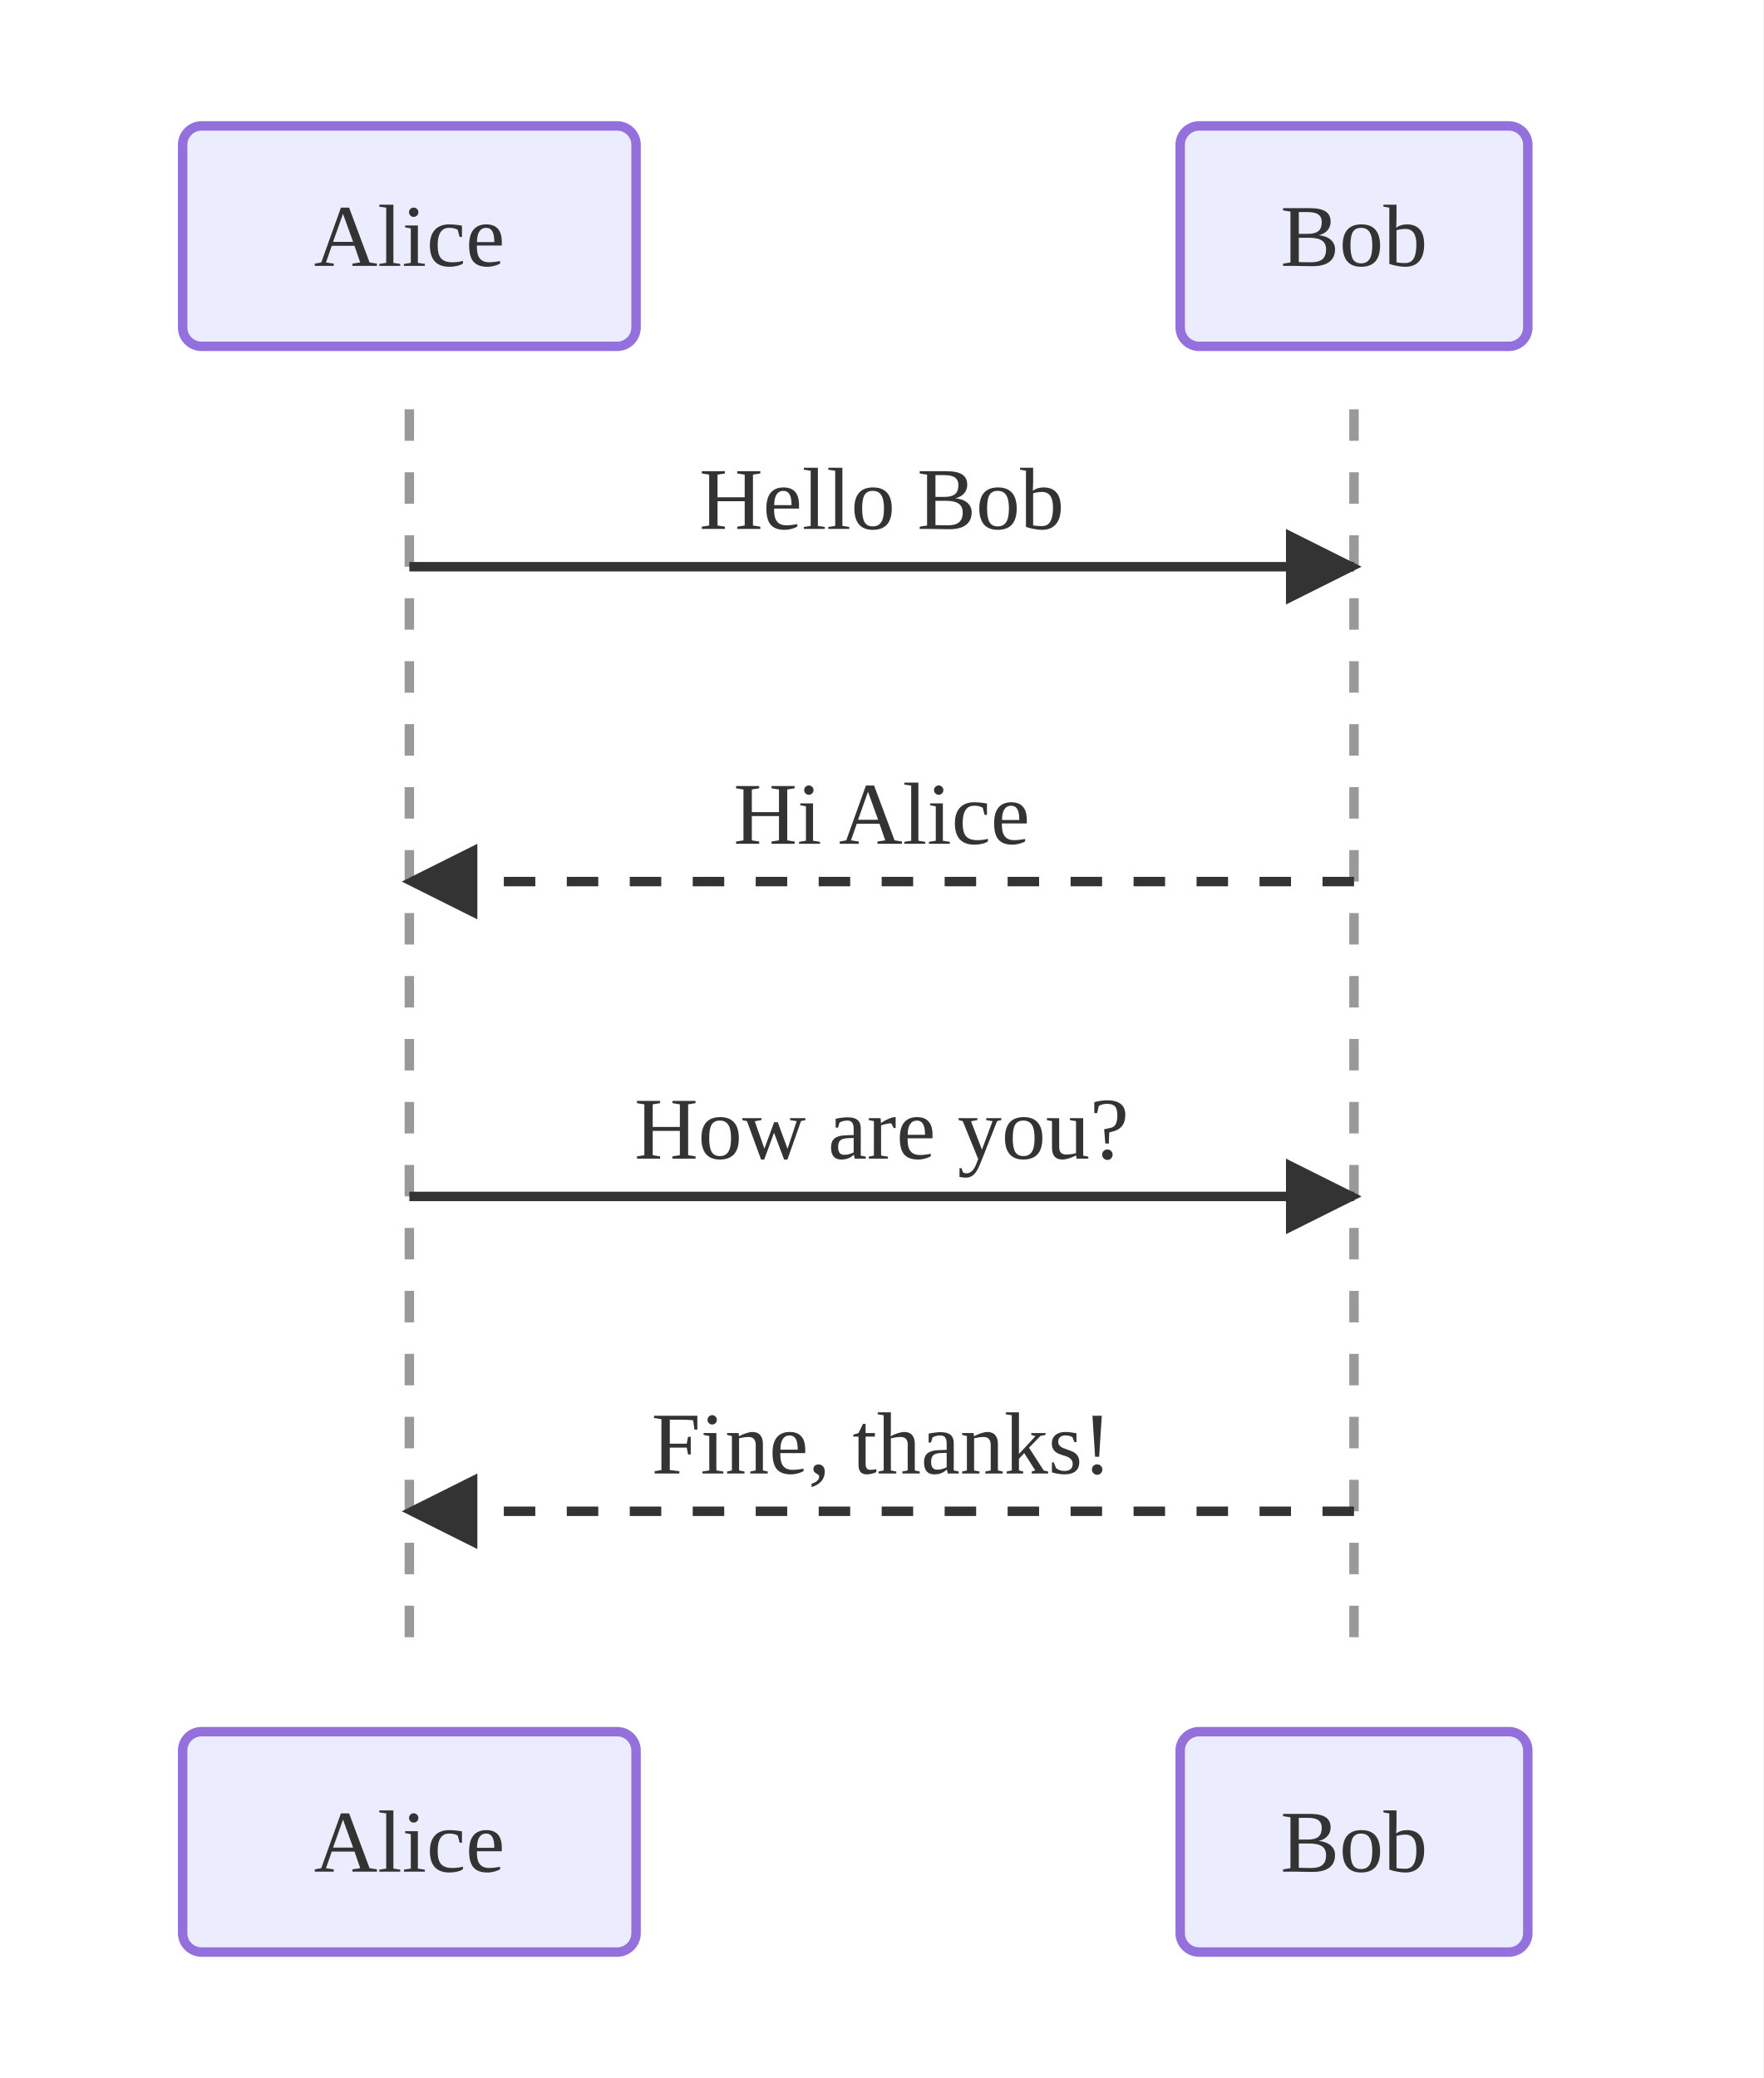
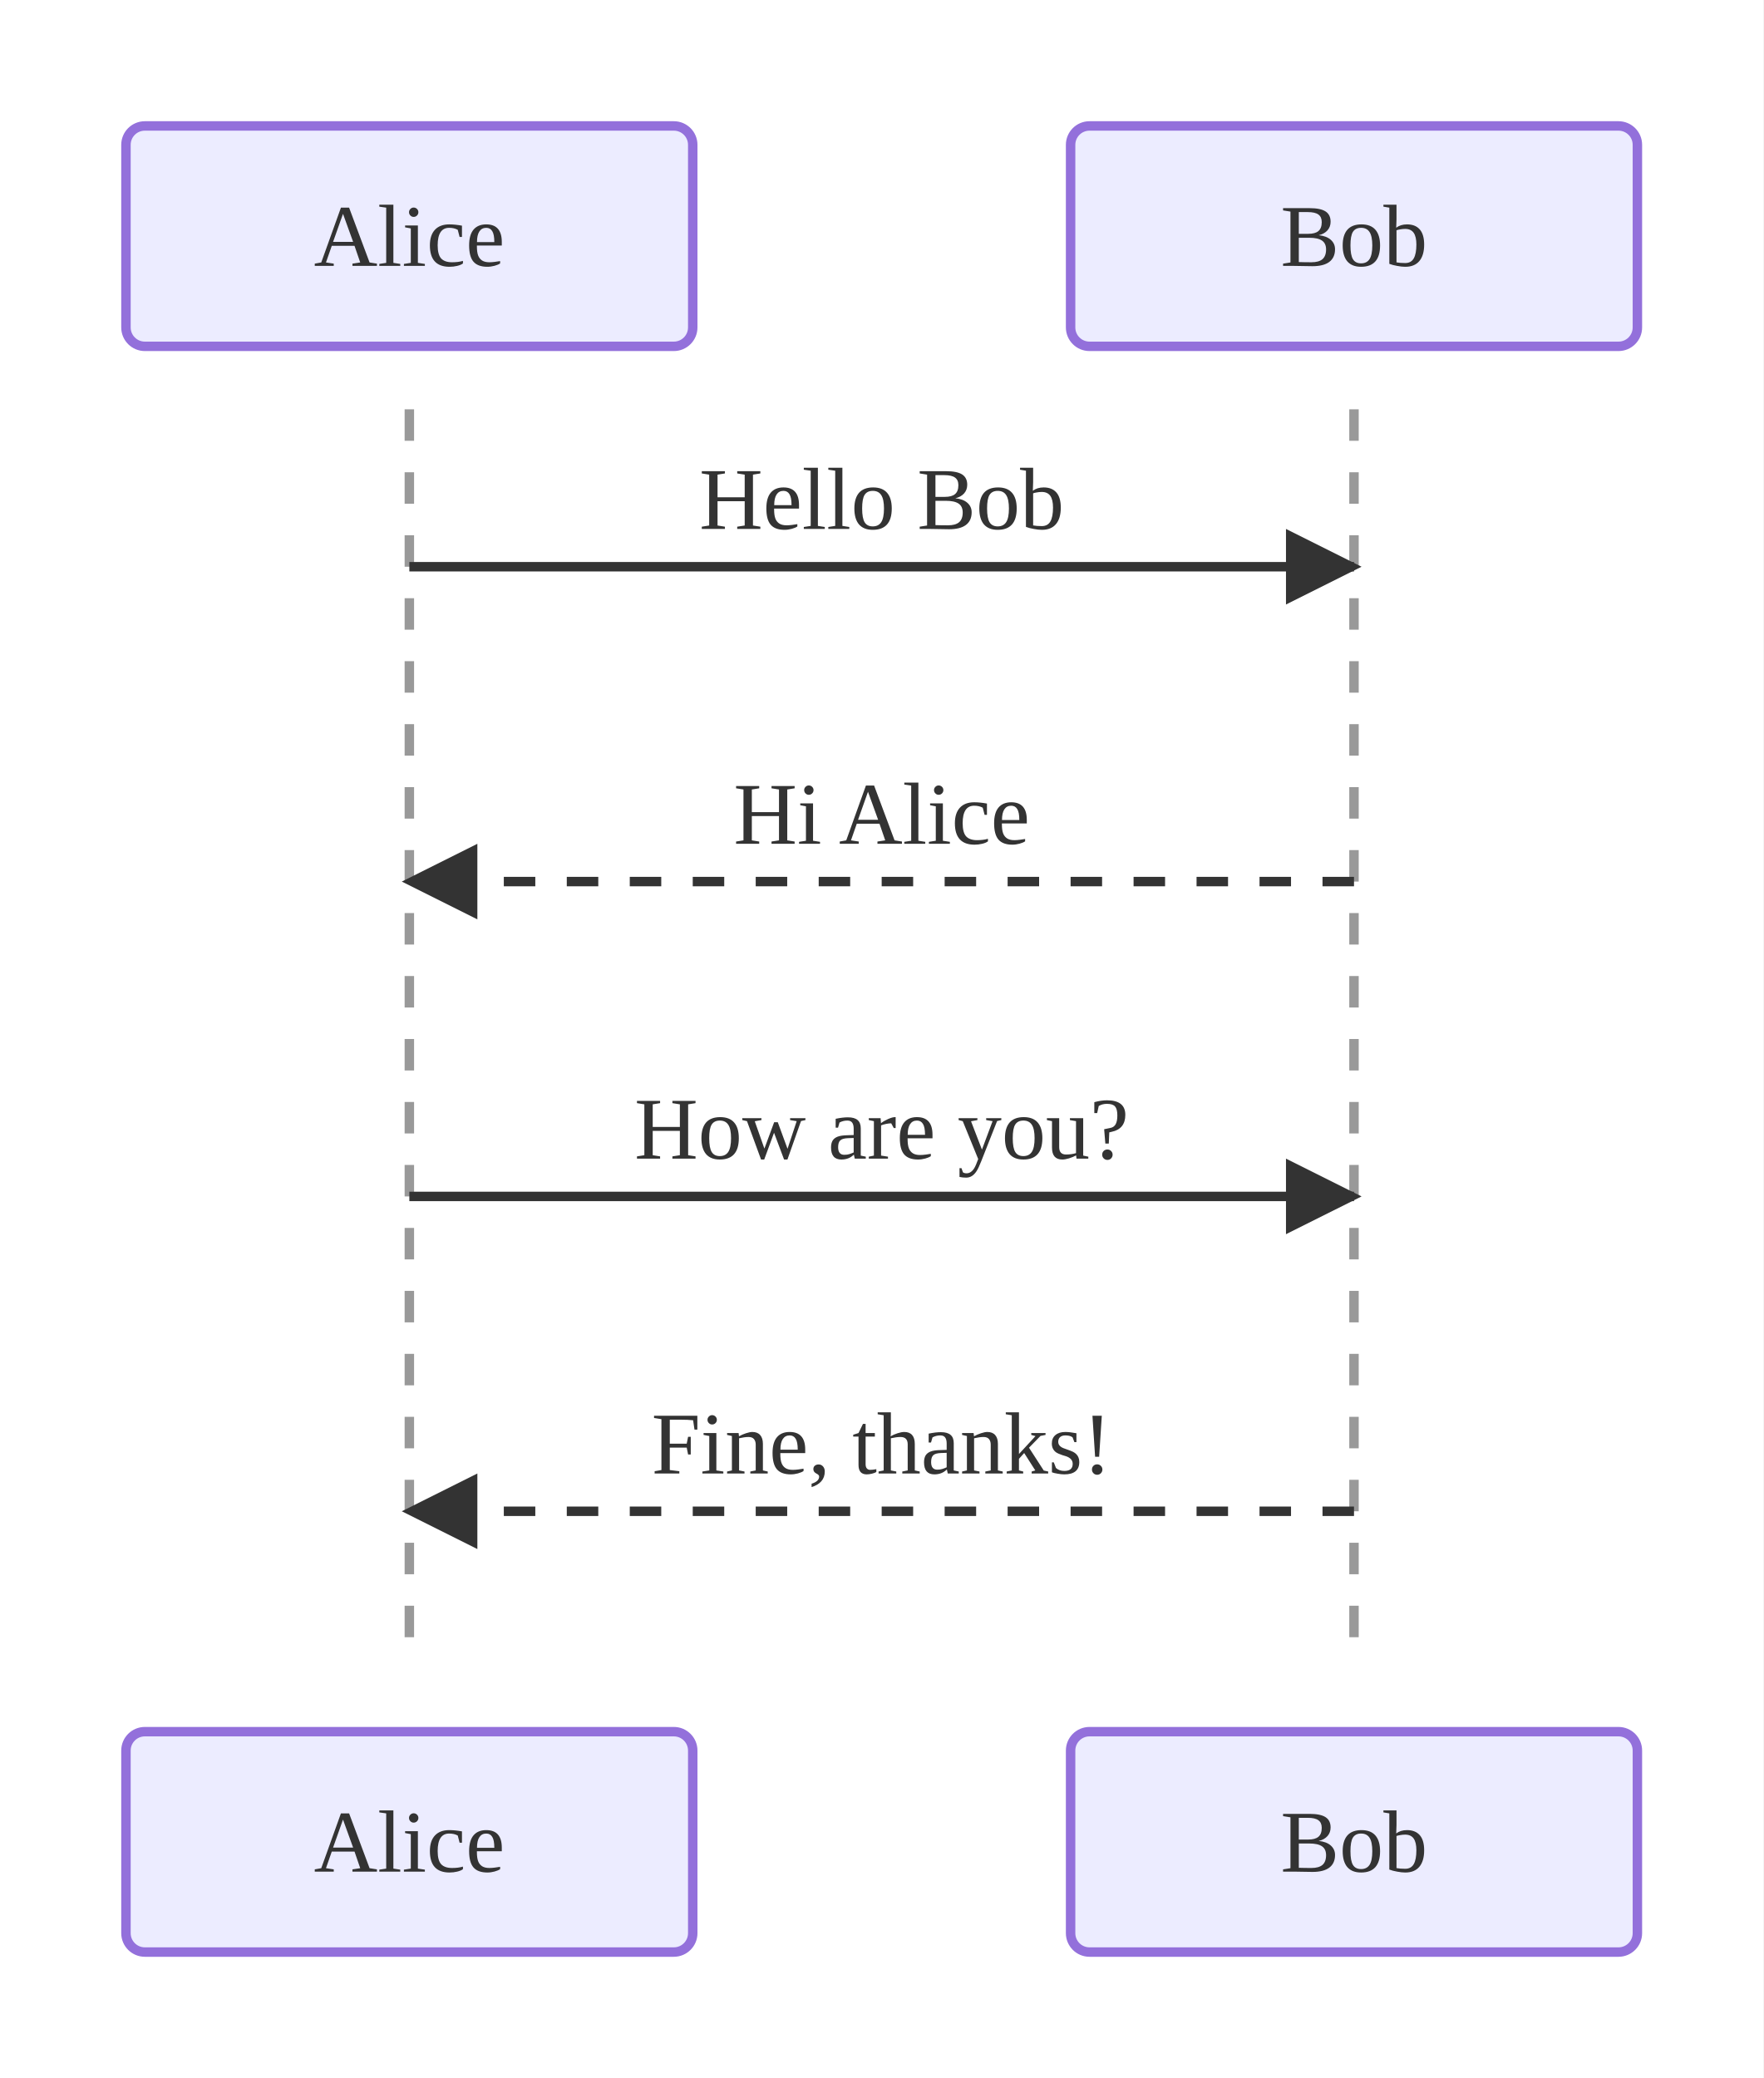
<svg xmlns="http://www.w3.org/2000/svg" viewBox="0 0 280.00 330.00">
  <defs>
    <marker id="seq-arrow-solid" viewBox="0 0 10 10" refX="9.00" refY="5.00" markerWidth="8.00" markerHeight="8.00" orient="auto">
      <polygon points="0,0 10,5 0,10" style="fill:#333" />
    </marker>
    <marker id="seq-arrow-dashed" viewBox="0 0 10 10" refX="9.00" refY="5.00" markerWidth="8.00" markerHeight="8.00" orient="auto">
      <polygon points="0,0 10,5 0,10" style="fill:#333" />
    </marker>
    <marker id="seq-arrow-solid-cross" viewBox="0 0 10 10" refX="9.00" refY="5.00" markerWidth="8.00" markerHeight="8.00" orient="auto">
      <polyline points="0,0 10,5 0,10" style="stroke:#333;stroke-width:1.5;fill:none" />
    </marker>
    <marker id="seq-arrow-dashed-cross" viewBox="0 0 10 10" refX="9.00" refY="5.00" markerWidth="8.00" markerHeight="8.00" orient="auto">
      <polyline points="0,0 10,5 0,10" style="stroke:#333;stroke-width:1.5;fill:none" />
    </marker>
    <marker id="seq-arrow-solid-open" viewBox="0 0 10 10" refX="10.00" refY="5.00" markerWidth="8.00" markerHeight="8.00" orient="auto">
      <polyline points="0,1 10,5 0,9" style="stroke:#333;stroke-width:1.5;fill:none" />
    </marker>
    <marker id="seq-arrow-dashed-open" viewBox="0 0 10 10" refX="10.00" refY="5.00" markerWidth="8.00" markerHeight="8.00" orient="auto">
      <polyline points="0,1 10,5 0,9" style="stroke:#333;stroke-width:1.5;fill:none" />
    </marker>
  </defs>
  <rect x="0.00" y="0.00" width="280.00" height="330.00" style="fill:white;stroke:none" />
  <line x1="65.00" y1="65.00" x2="65.00" y2="265.00" style="stroke:#999;stroke-width:1.5;stroke-dasharray:5,5" />
  <line x1="215.00" y1="65.00" x2="215.00" y2="265.00" style="stroke:#999;stroke-width:1.5;stroke-dasharray:5,5" />
  <line x1="65.00" y1="90.00" x2="215.00" y2="90.00" style="stroke:#333;stroke-width:1.5;fill:none" marker-end="url(#seq-arrow-solid)" />
  <text x="140.00" y="84.00" text-anchor="middle" dominant-baseline="auto" style="fill:#333;font-size:14px">Hello Bob</text>
  <line x1="215.00" y1="140.00" x2="65.00" y2="140.00" style="stroke:#333;stroke-width:1.5;fill:none;stroke-dasharray:5,5" marker-end="url(#seq-arrow-dashed)" />
  <text x="140.00" y="134.00" text-anchor="middle" dominant-baseline="auto" style="fill:#333;font-size:14px">Hi Alice</text>
  <line x1="65.00" y1="190.00" x2="215.00" y2="190.00" style="stroke:#333;stroke-width:1.5;fill:none" marker-end="url(#seq-arrow-solid)" />
  <text x="140.00" y="184.00" text-anchor="middle" dominant-baseline="auto" style="fill:#333;font-size:14px">How are you?</text>
  <line x1="215.00" y1="240.00" x2="65.00" y2="240.00" style="stroke:#333;stroke-width:1.5;fill:none;stroke-dasharray:5,5" marker-end="url(#seq-arrow-dashed)" />
  <text x="140.00" y="234.00" text-anchor="middle" dominant-baseline="auto" style="fill:#333;font-size:14px">Fine, thanks!</text>
-   <rect x="29.00" y="20.00" width="72.00" height="35.00" rx="3.00" ry="3.00" style="fill:#ECECFF;stroke:#9370DB;stroke-width:1.5" />
+   <rect x="20.00" y="20.00" width="90.00" height="35.00" rx="3.00" ry="3.00" style="fill:#ECECFF;stroke:#9370DB;stroke-width:1.5" />
  <text x="65.00" y="37.50" text-anchor="middle" dominant-baseline="central" style="fill:#333;font-size:14px">Alice</text>
-   <rect x="29.00" y="275.00" width="72.00" height="35.00" rx="3.00" ry="3.00" style="fill:#ECECFF;stroke:#9370DB;stroke-width:1.5" />
+   <rect x="20.00" y="275.00" width="90.00" height="35.00" rx="3.00" ry="3.00" style="fill:#ECECFF;stroke:#9370DB;stroke-width:1.5" />
  <text x="65.00" y="292.50" text-anchor="middle" dominant-baseline="central" style="fill:#333;font-size:14px">Alice</text>
-   <rect x="187.40" y="20.00" width="55.20" height="35.00" rx="3.00" ry="3.00" style="fill:#ECECFF;stroke:#9370DB;stroke-width:1.5" />
+   <rect x="170.00" y="20.00" width="90.00" height="35.00" rx="3.00" ry="3.00" style="fill:#ECECFF;stroke:#9370DB;stroke-width:1.5" />
  <text x="215.00" y="37.50" text-anchor="middle" dominant-baseline="central" style="fill:#333;font-size:14px">Bob</text>
-   <rect x="187.40" y="275.00" width="55.20" height="35.00" rx="3.00" ry="3.00" style="fill:#ECECFF;stroke:#9370DB;stroke-width:1.5" />
+   <rect x="170.00" y="275.00" width="90.00" height="35.00" rx="3.00" ry="3.00" style="fill:#ECECFF;stroke:#9370DB;stroke-width:1.5" />
  <text x="215.00" y="292.50" text-anchor="middle" dominant-baseline="central" style="fill:#333;font-size:14px">Bob</text>
</svg>
